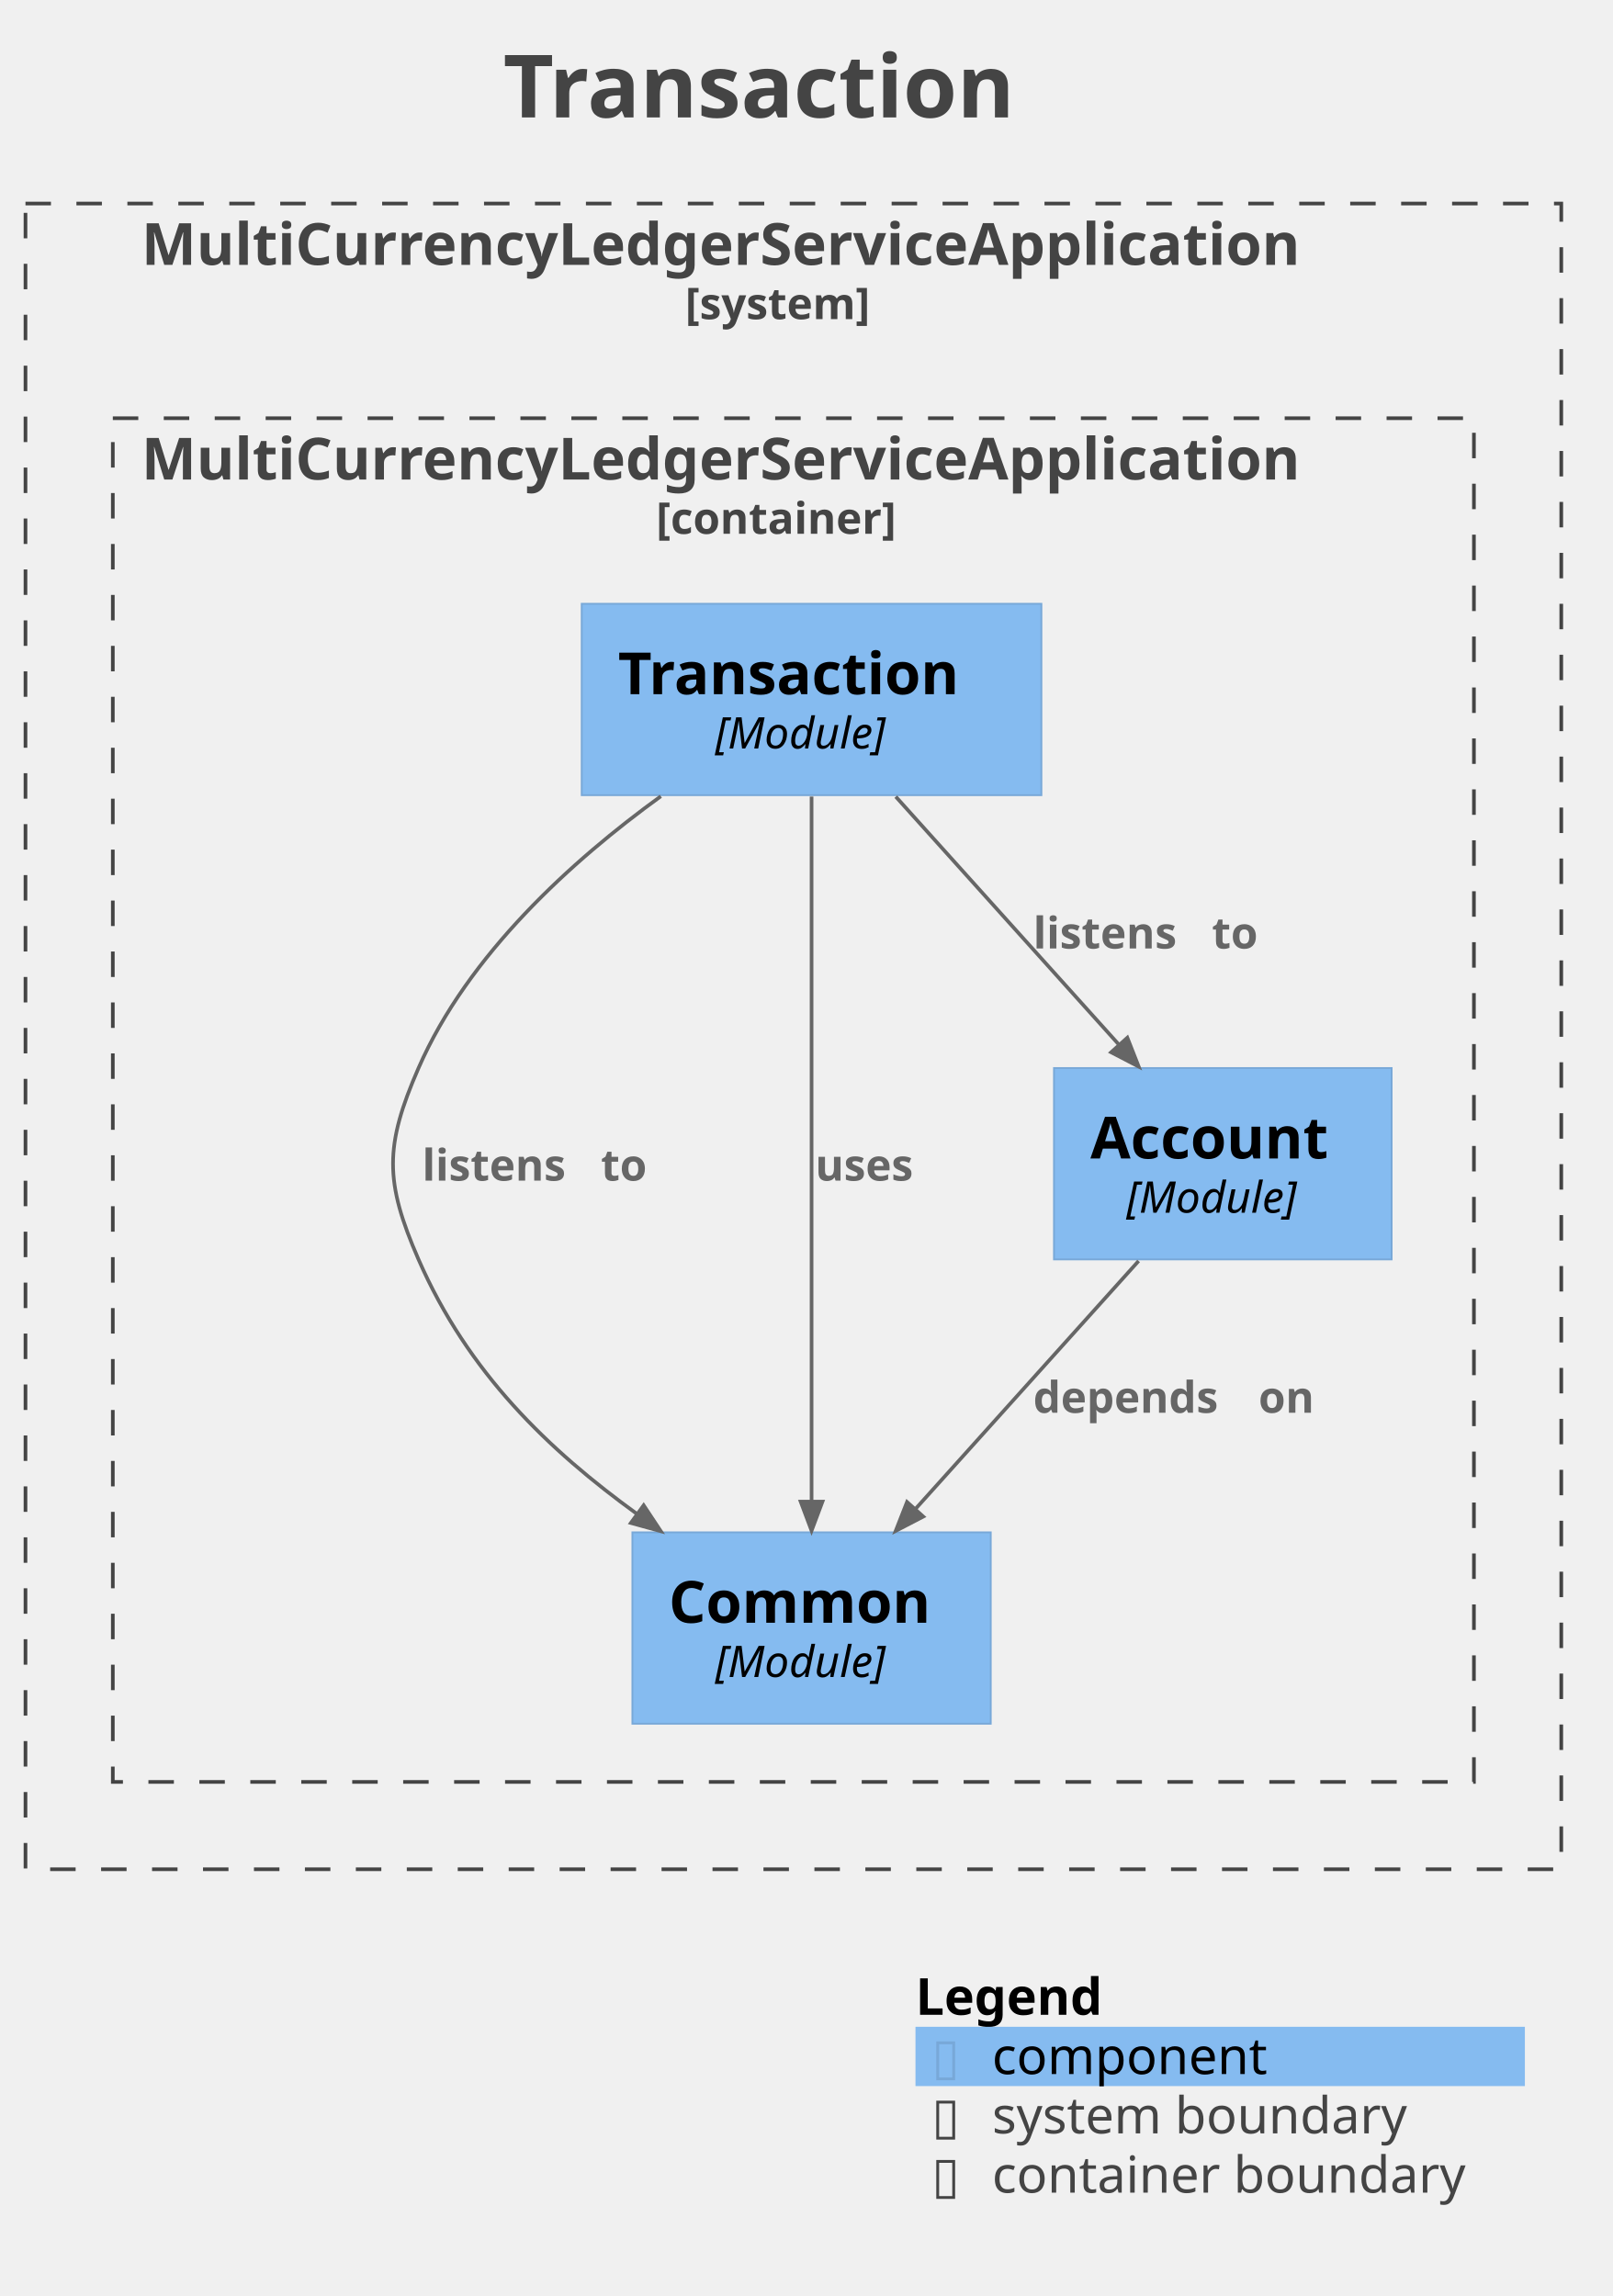
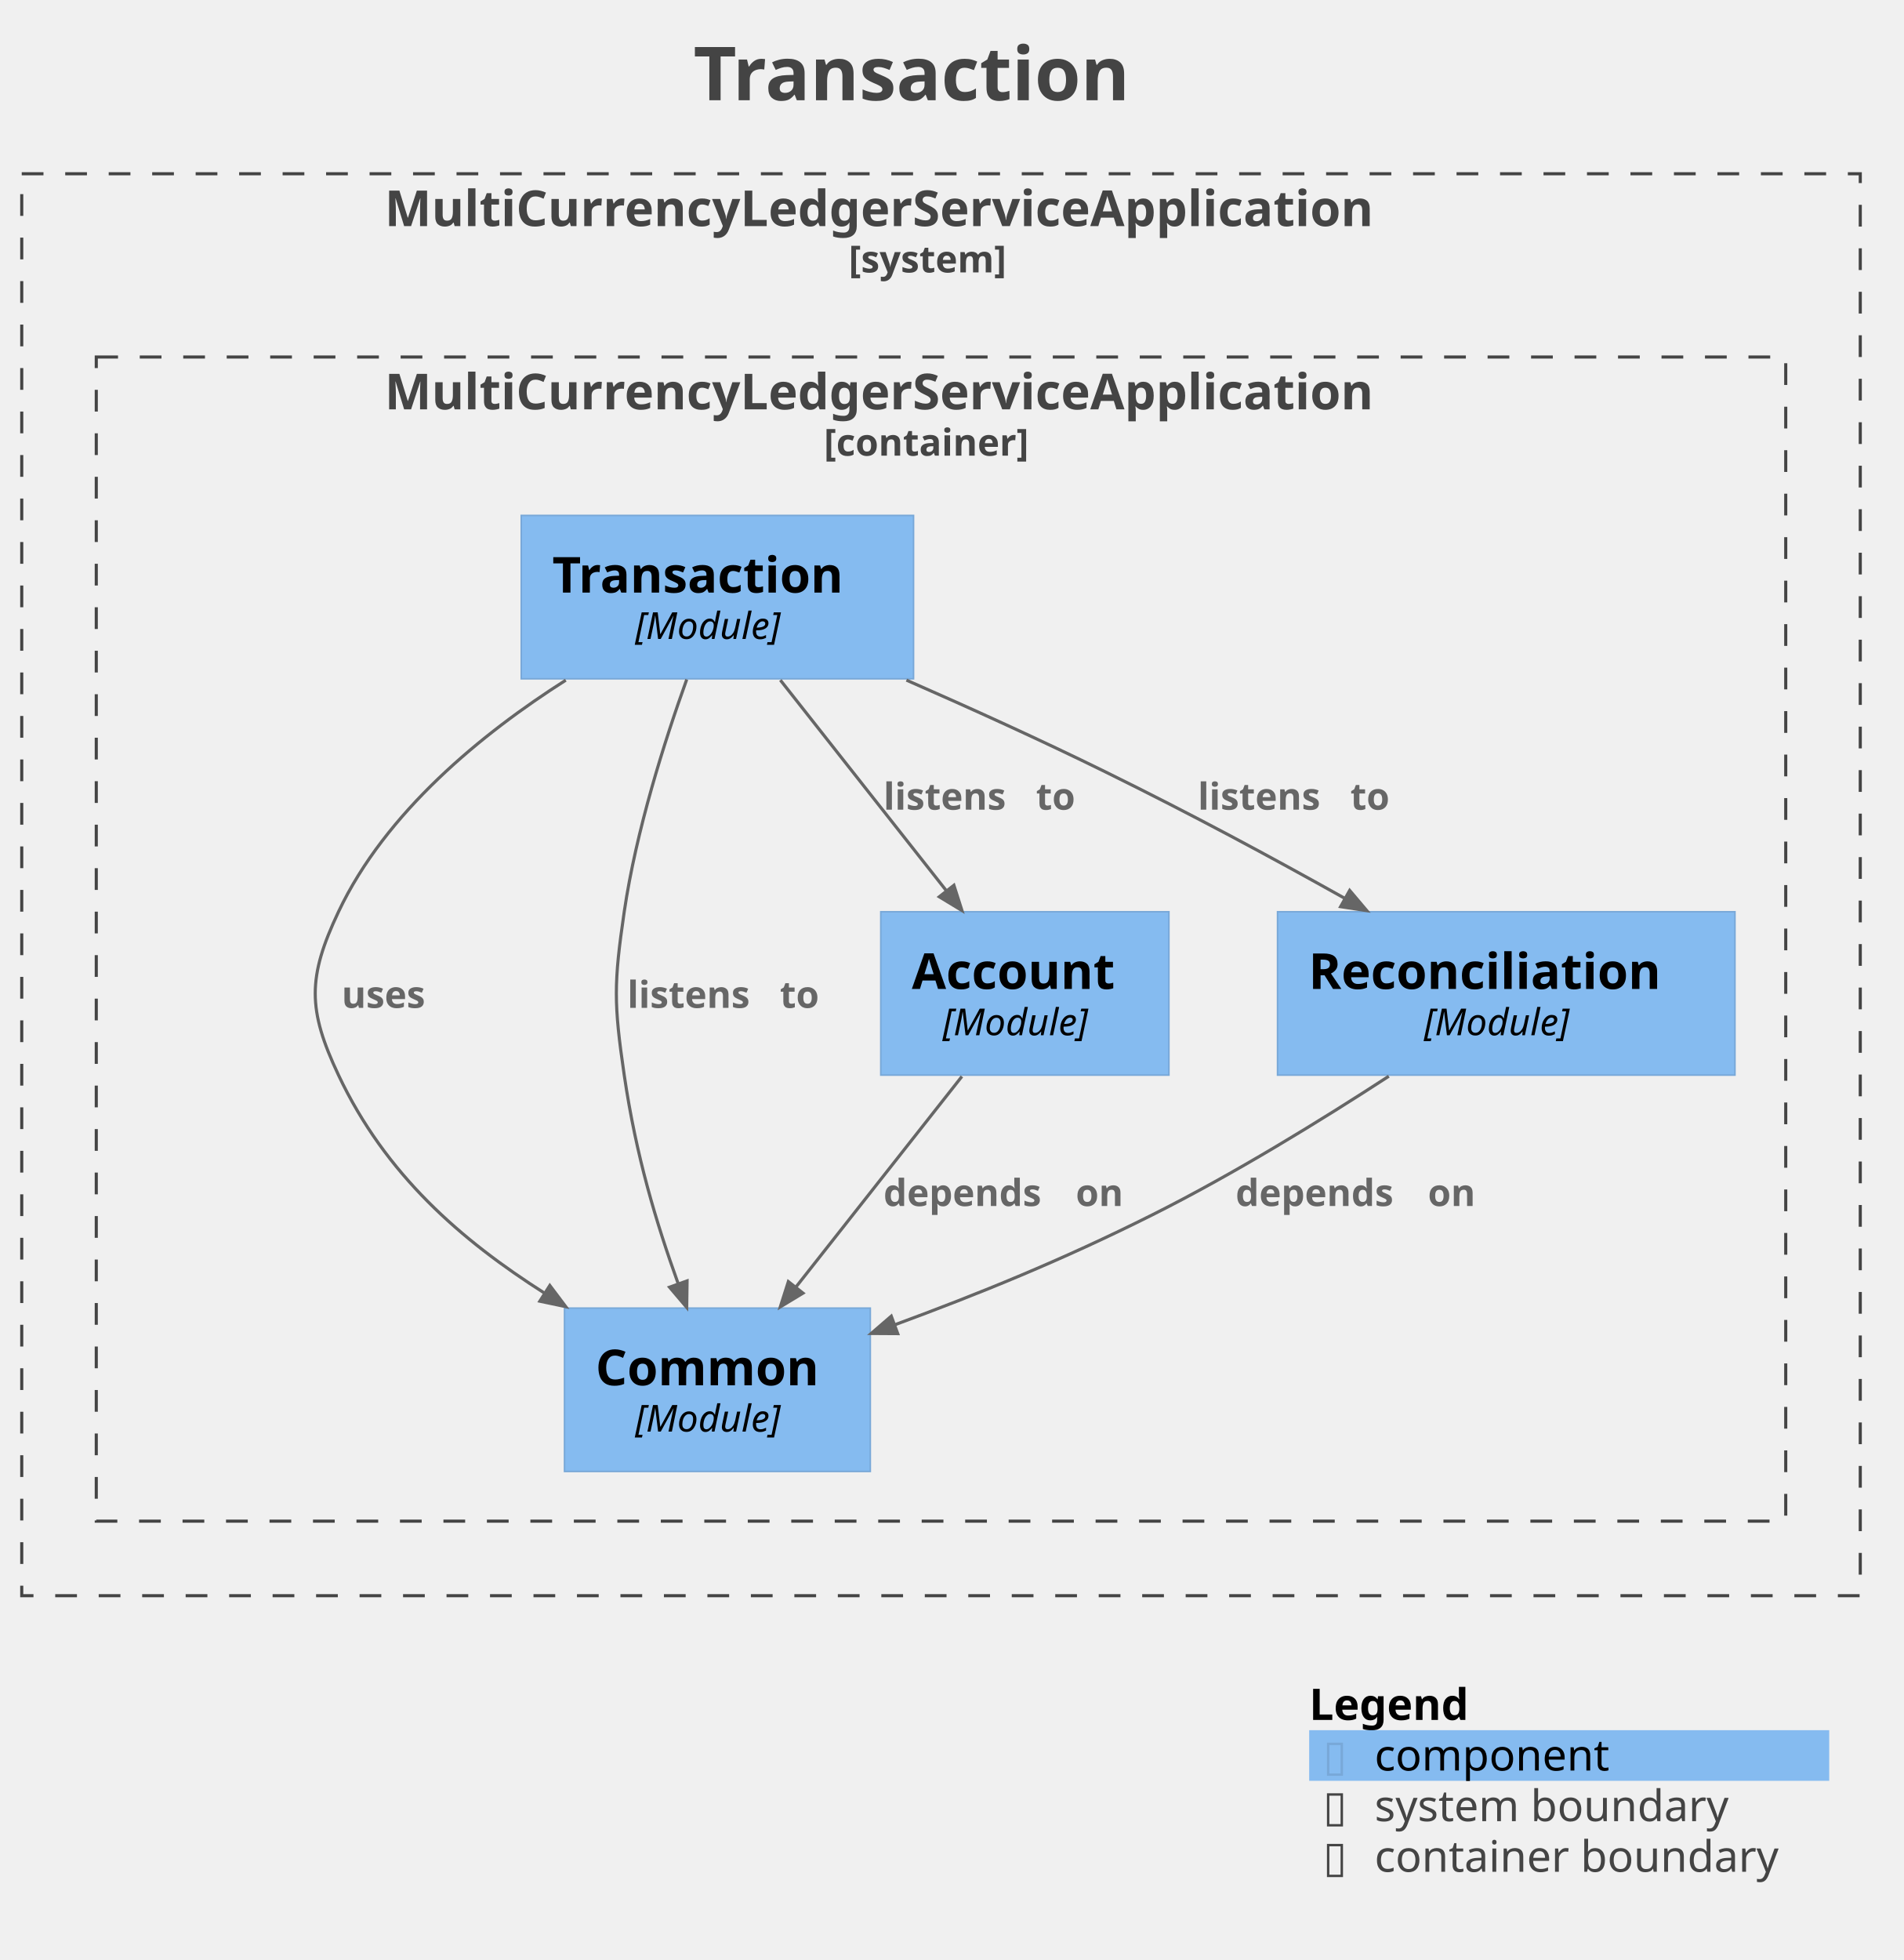
- <svg xmlns="http://www.w3.org/2000/svg" contentStyleType="text/css" data-diagram-type="DESCRIPTION" height="631px" preserveAspectRatio="none" style="width:443px;height:631px;background:#FFFFFF;" version="1.1" viewBox="0 0 443 631" width="443px" zoomAndPan="magnify">
+ <svg xmlns="http://www.w3.org/2000/svg" contentStyleType="text/css" data-diagram-type="DESCRIPTION" height="631px" preserveAspectRatio="none" style="width:613px;height:631px;background:#FFFFFF;" version="1.1" viewBox="0 0 613 631" width="613px" zoomAndPan="magnify">
  <defs />
  <g>
    <g class="title" data-source-line="1">
-       <text fill="#444444" font-family="sans-serif" font-size="24" font-weight="700" lengthAdjust="spacing" textLength="159.469" x="138.266" y="32.277">Transaction</text>
+       <text fill="#444444" font-family="sans-serif" font-size="24" font-weight="700" lengthAdjust="spacing" textLength="159.469" x="223.266" y="32.277">Transaction</text>
    </g>
    <g class="cluster" data-qualified-name="MultiCurrencyLedgerServiceApplication_boundary" data-source-line="1666" id="ent0001">
-       <rect fill="none" height="457.78" style="stroke:#444444;stroke-width:1;stroke-dasharray:7,7;" width="422" x="7" y="55.938" />
-       <text fill="#444444" font-family="sans-serif" font-size="16" font-weight="700" lengthAdjust="spacing" textLength="358.266" x="38.867" y="72.789">MultiCurrencyLedgerServiceApplication</text>
-       <text fill="#444444" font-family="sans-serif" font-size="12" font-weight="700" lengthAdjust="spacing" textLength="59.455" x="188.273" y="87.701">[system]</text>
+       <rect fill="none" height="457.78" style="stroke:#444444;stroke-width:1;stroke-dasharray:7,7;" width="592" x="7" y="55.938" />
+       <text fill="#444444" font-family="sans-serif" font-size="16" font-weight="700" lengthAdjust="spacing" textLength="358.266" x="123.867" y="72.789">MultiCurrencyLedgerServiceApplication</text>
+       <text fill="#444444" font-family="sans-serif" font-size="12" font-weight="700" lengthAdjust="spacing" textLength="59.455" x="273.272" y="87.701">[system]</text>
    </g>
    <g class="cluster" data-qualified-name="MultiCurrencyLedgerServiceApplication_boundary.MultiCurrencyLedgerServiceApplication.MultiCurrencyLedgerServiceApplication_boundary" data-source-line="1666" id="ent0002">
-       <rect fill="none" height="374.78" style="stroke:#444444;stroke-width:1;stroke-dasharray:7,7;" width="374" x="31" y="114.938" />
-       <text fill="#444444" font-family="sans-serif" font-size="16" font-weight="700" lengthAdjust="spacing" textLength="358.266" x="38.867" y="131.789">MultiCurrencyLedgerServiceApplication</text>
-       <text fill="#444444" font-family="sans-serif" font-size="12" font-weight="700" lengthAdjust="spacing" textLength="75.416" x="180.292" y="146.701">[container]</text>
+       <rect fill="none" height="374.78" style="stroke:#444444;stroke-width:1;stroke-dasharray:7,7;" width="544" x="31" y="114.938" />
+       <text fill="#444444" font-family="sans-serif" font-size="16" font-weight="700" lengthAdjust="spacing" textLength="358.266" x="123.867" y="131.789">MultiCurrencyLedgerServiceApplication</text>
+       <text fill="#444444" font-family="sans-serif" font-size="12" font-weight="700" lengthAdjust="spacing" textLength="75.416" x="265.292" y="146.701">[container]</text>
    </g>
    <g class="entity" data-qualified-name="MultiCurrencyLedgerServiceApplication_boundary.MultiCurrencyLedgerServiceApplication.MultiCurrencyLedgerServiceApplication_boundary.MultiCurrencyLedgerServiceApplication.MultiCurrencyLedgerServiceApplication.Common" data-source-line="78" id="ent0003">
-       <rect fill="#85BBF0" height="52.594" style="stroke:#78A8D8;stroke-width:0.5;" width="98.461" x="173.77" y="421.127" />
-       <text fill="#000000" font-family="sans-serif" font-size="16" font-weight="700" lengthAdjust="spacing" textLength="78.461" x="183.77" y="445.979">Common</text>
-       <text fill="#000000" font-family="sans-serif" font-size="12" font-style="italic" lengthAdjust="spacing" textLength="52.998" x="196.501" y="460.891">[Module]</text>
+       <rect fill="#85BBF0" height="52.594" style="stroke:#78A8D8;stroke-width:0.5;" width="98.461" x="181.77" y="421.127" />
+       <text fill="#000000" font-family="sans-serif" font-size="16" font-weight="700" lengthAdjust="spacing" textLength="78.461" x="191.77" y="445.979">Common</text>
+       <text fill="#000000" font-family="sans-serif" font-size="12" font-style="italic" lengthAdjust="spacing" textLength="52.998" x="204.501" y="460.891">[Module]</text>
    </g>
    <g class="entity" data-qualified-name="MultiCurrencyLedgerServiceApplication_boundary.MultiCurrencyLedgerServiceApplication.MultiCurrencyLedgerServiceApplication_boundary.MultiCurrencyLedgerServiceApplication.MultiCurrencyLedgerServiceApplication.Account" data-source-line="78" id="ent0004">
-       <rect fill="#85BBF0" height="52.594" style="stroke:#78A8D8;stroke-width:0.5;" width="92.773" x="289.61" y="293.527" />
-       <text fill="#000000" font-family="sans-serif" font-size="16" font-weight="700" lengthAdjust="spacing" textLength="72.773" x="299.61" y="318.379">Account</text>
-       <text fill="#000000" font-family="sans-serif" font-size="12" font-style="italic" lengthAdjust="spacing" textLength="52.998" x="309.498" y="333.291">[Module]</text>
+       <rect fill="#85BBF0" height="52.594" style="stroke:#78A8D8;stroke-width:0.5;" width="92.773" x="283.61" y="293.527" />
+       <text fill="#000000" font-family="sans-serif" font-size="16" font-weight="700" lengthAdjust="spacing" textLength="72.773" x="293.61" y="318.379">Account</text>
+       <text fill="#000000" font-family="sans-serif" font-size="12" font-style="italic" lengthAdjust="spacing" textLength="52.998" x="303.498" y="333.291">[Module]</text>
    </g>
-     <g class="entity" data-qualified-name="MultiCurrencyLedgerServiceApplication_boundary.MultiCurrencyLedgerServiceApplication.MultiCurrencyLedgerServiceApplication_boundary.MultiCurrencyLedgerServiceApplication.MultiCurrencyLedgerServiceApplication.Transaction" data-source-line="78" id="ent0005">
-       <rect fill="#85BBF0" height="52.594" style="stroke:#78A8D8;stroke-width:0.5;" width="126.312" x="159.84" y="165.938" />
-       <text fill="#000000" font-family="sans-serif" font-size="16" font-weight="700" lengthAdjust="spacing" textLength="106.312" x="169.84" y="190.789">Transaction</text>
-       <text fill="#000000" font-family="sans-serif" font-size="12" font-style="italic" lengthAdjust="spacing" textLength="52.998" x="196.497" y="205.701">[Module]</text>
+     <g class="entity" data-qualified-name="MultiCurrencyLedgerServiceApplication_boundary.MultiCurrencyLedgerServiceApplication.MultiCurrencyLedgerServiceApplication_boundary.MultiCurrencyLedgerServiceApplication.MultiCurrencyLedgerServiceApplication.Reconciliation" data-source-line="78" id="ent0005">
+       <rect fill="#85BBF0" height="52.594" style="stroke:#78A8D8;stroke-width:0.5;" width="147.289" x="411.36" y="293.527" />
+       <text fill="#000000" font-family="sans-serif" font-size="16" font-weight="700" lengthAdjust="spacing" textLength="127.289" x="421.36" y="318.379">Reconciliation</text>
+       <text fill="#000000" font-family="sans-serif" font-size="12" font-style="italic" lengthAdjust="spacing" textLength="52.998" x="458.505" y="333.291">[Module]</text>
    </g>
-     <g class="link" data-entity-1="ent0005" data-entity-2="ent0004" data-link-type="dependency" data-source-line="1779" id="lnk6">
-       <path d="M246.14,218.947 C265.64,240.627 288.049,265.531 307.539,287.191" fill="none" id="MultiCurrencyLedgerServiceApplication.MultiCurrencyLedgerServiceApplication.Transaction-to-MultiCurrencyLedgerServiceApplication.MultiCurrencyLedgerServiceApplication.Account" style="stroke:#666666;stroke-width:1;" />
-       <polygon fill="#666666" points="312.89,293.137,309.769,285.184,305.309,289.197,312.89,293.137" style="stroke:#666666;stroke-width:1;stroke-linejoin:miter;stroke-miterlimit:10;" />
-       <text fill="#666666" font-family="sans-serif" font-size="12" font-weight="700" lengthAdjust="spacing" textLength="44.93" x="283.89" y="260.666">listens</text>
-       <text fill="#666666" font-family="sans-serif" font-size="12" font-weight="700" lengthAdjust="spacing" textLength="4.178" x="328.82" y="260.666"> </text>
-       <text fill="#666666" font-family="sans-serif" font-size="12" font-weight="700" lengthAdjust="spacing" textLength="13.98" x="332.997" y="260.666">to</text>
+     <g class="entity" data-qualified-name="MultiCurrencyLedgerServiceApplication_boundary.MultiCurrencyLedgerServiceApplication.MultiCurrencyLedgerServiceApplication_boundary.MultiCurrencyLedgerServiceApplication.MultiCurrencyLedgerServiceApplication.Transaction" data-source-line="78" id="ent0006">
+       <rect fill="#85BBF0" height="52.594" style="stroke:#78A8D8;stroke-width:0.5;" width="126.312" x="167.84" y="165.938" />
+       <text fill="#000000" font-family="sans-serif" font-size="16" font-weight="700" lengthAdjust="spacing" textLength="106.312" x="177.84" y="190.789">Transaction</text>
+       <text fill="#000000" font-family="sans-serif" font-size="12" font-style="italic" lengthAdjust="spacing" textLength="52.998" x="204.497" y="205.701">[Module]</text>
    </g>
-     <g class="link" data-entity-1="ent0005" data-entity-2="ent0003" data-link-type="dependency" data-source-line="1779" id="lnk7">
-       <path d="M181.58,218.838 C157.22,236.477 128.6,262.337 115,293.527 C105.66,314.957 105.66,324.697 115,346.127 C128.6,377.317 150.742,398.474 175.102,416.124" fill="none" id="MultiCurrencyLedgerServiceApplication.MultiCurrencyLedgerServiceApplication.Transaction-to-MultiCurrencyLedgerServiceApplication.MultiCurrencyLedgerServiceApplication.Common" style="stroke:#666666;stroke-width:1;" />
-       <polygon fill="#666666" points="181.58,420.817,176.862,413.694,173.341,418.553,181.58,420.817" style="stroke:#666666;stroke-width:1;stroke-linejoin:miter;stroke-miterlimit:10;" />
-       <text fill="#666666" font-family="sans-serif" font-size="12" font-weight="700" lengthAdjust="spacing" textLength="44.93" x="116" y="324.466">listens</text>
-       <text fill="#666666" font-family="sans-serif" font-size="12" font-weight="700" lengthAdjust="spacing" textLength="4.178" x="160.93" y="324.466"> </text>
-       <text fill="#666666" font-family="sans-serif" font-size="12" font-weight="700" lengthAdjust="spacing" textLength="13.98" x="165.107" y="324.466">to</text>
+     <g class="link" data-entity-1="ent0006" data-entity-2="ent0004" data-link-type="dependency" data-source-line="1779" id="lnk7">
+       <path d="M251.27,218.947 C268.36,240.627 287.728,265.194 304.798,286.854" fill="none" id="MultiCurrencyLedgerServiceApplication.MultiCurrencyLedgerServiceApplication.Transaction-to-MultiCurrencyLedgerServiceApplication.MultiCurrencyLedgerServiceApplication.Account" style="stroke:#666666;stroke-width:1;" />
+       <polygon fill="#666666" points="309.75,293.137,307.154,284.997,302.442,288.711,309.75,293.137" style="stroke:#666666;stroke-width:1;stroke-linejoin:miter;stroke-miterlimit:10;" />
+       <text fill="#666666" font-family="sans-serif" font-size="12" font-weight="700" lengthAdjust="spacing" textLength="44.93" x="284.47" y="260.666">listens</text>
+       <text fill="#666666" font-family="sans-serif" font-size="12" font-weight="700" lengthAdjust="spacing" textLength="4.178" x="329.4" y="260.666"> </text>
+       <text fill="#666666" font-family="sans-serif" font-size="12" font-weight="700" lengthAdjust="spacing" textLength="13.98" x="333.577" y="260.666">to</text>
    </g>
-     <g class="link" data-entity-1="ent0005" data-entity-2="ent0003" data-link-type="dependency" data-source-line="1779" id="lnk8">
-       <path d="M223,218.907 C223,267.428 223,364.108 223,412.678" fill="none" id="MultiCurrencyLedgerServiceApplication.MultiCurrencyLedgerServiceApplication.Transaction-to-MultiCurrencyLedgerServiceApplication.MultiCurrencyLedgerServiceApplication.Common-1" style="stroke:#666666;stroke-width:1;" />
-       <polygon fill="#666666" points="223,420.678,226,412.678,220,412.678,223,420.678" style="stroke:#666666;stroke-width:1;stroke-linejoin:miter;stroke-miterlimit:10;" />
-       <text fill="#666666" font-family="sans-serif" font-size="12" font-weight="700" lengthAdjust="spacing" textLength="30.967" x="224" y="324.466">uses</text>
+     <g class="link" data-entity-1="ent0006" data-entity-2="ent0005" data-link-type="dependency" data-source-line="1779" id="lnk8">
+       <path d="M291.87,218.958 C312.4,227.958 335.35,238.357 356,248.528 C384.37,262.507 408.536,275.535 433.126,289.275" fill="none" id="MultiCurrencyLedgerServiceApplication.MultiCurrencyLedgerServiceApplication.Transaction-to-MultiCurrencyLedgerServiceApplication.MultiCurrencyLedgerServiceApplication.Reconciliation" style="stroke:#666666;stroke-width:1;" />
+       <polygon fill="#666666" points="440.11,293.178,434.59,286.656,431.663,291.894,440.11,293.178" style="stroke:#666666;stroke-width:1;stroke-linejoin:miter;stroke-miterlimit:10;" />
+       <text fill="#666666" font-family="sans-serif" font-size="12" font-weight="700" lengthAdjust="spacing" textLength="44.93" x="385.69" y="260.666">listens</text>
+       <text fill="#666666" font-family="sans-serif" font-size="12" font-weight="700" lengthAdjust="spacing" textLength="4.178" x="430.62" y="260.666"> </text>
+       <text fill="#666666" font-family="sans-serif" font-size="12" font-weight="700" lengthAdjust="spacing" textLength="13.98" x="434.797" y="260.666">to</text>
    </g>
-     <g class="link" data-entity-1="ent0004" data-entity-2="ent0003" data-link-type="dependency" data-source-line="1779" id="lnk9">
-       <path d="M312.86,346.548 C293.36,368.217 270.951,393.131 251.461,414.791" fill="none" id="MultiCurrencyLedgerServiceApplication.MultiCurrencyLedgerServiceApplication.Account-to-MultiCurrencyLedgerServiceApplication.MultiCurrencyLedgerServiceApplication.Common" style="stroke:#666666;stroke-width:1;" />
-       <polygon fill="#666666" points="246.11,420.738,253.691,416.797,249.231,412.784,246.11,420.738" style="stroke:#666666;stroke-width:1;stroke-linejoin:miter;stroke-miterlimit:10;" />
-       <text fill="#666666" font-family="sans-serif" font-size="12" font-weight="700" lengthAdjust="spacing" textLength="57.732" x="283.89" y="388.266">depends</text>
-       <text fill="#666666" font-family="sans-serif" font-size="12" font-weight="700" lengthAdjust="spacing" textLength="4.178" x="341.622" y="388.266"> </text>
-       <text fill="#666666" font-family="sans-serif" font-size="12" font-weight="700" lengthAdjust="spacing" textLength="16.787" x="345.8" y="388.266">on</text>
+     <g class="link" data-entity-1="ent0006" data-entity-2="ent0003" data-link-type="dependency" data-source-line="1779" id="lnk9">
+       <path d="M182.18,218.977 C155.21,236.137 124.17,261.428 109,293.527 C99.01,314.668 99.01,324.988 109,346.127 C124.17,378.228 148.459,399.225 175.429,416.375" fill="none" id="MultiCurrencyLedgerServiceApplication.MultiCurrencyLedgerServiceApplication.Transaction-to-MultiCurrencyLedgerServiceApplication.MultiCurrencyLedgerServiceApplication.Common" style="stroke:#666666;stroke-width:1;" />
+       <polygon fill="#666666" points="182.18,420.668,177.039,413.843,173.82,418.906,182.18,420.668" style="stroke:#666666;stroke-width:1;stroke-linejoin:miter;stroke-miterlimit:10;" />
+       <text fill="#666666" font-family="sans-serif" font-size="12" font-weight="700" lengthAdjust="spacing" textLength="30.967" x="110" y="324.466">uses</text>
+     </g>
+     <g class="link" data-entity-1="ent0006" data-entity-2="ent0003" data-link-type="dependency" data-source-line="1779" id="lnk12">
+       <path d="M221.12,218.748 C213.93,238.738 204.82,267.457 201,293.527 C197.62,316.658 197.62,322.998 201,346.127 C204.82,372.197 211.222,393.39 218.412,413.38" fill="none" id="MultiCurrencyLedgerServiceApplication.MultiCurrencyLedgerServiceApplication.Transaction-to-MultiCurrencyLedgerServiceApplication.MultiCurrencyLedgerServiceApplication.Common-1" style="stroke:#666666;stroke-width:1;" />
+       <polygon fill="#666666" points="221.12,420.908,221.235,412.364,215.589,414.395,221.12,420.908" style="stroke:#666666;stroke-width:1;stroke-linejoin:miter;stroke-miterlimit:10;" />
+       <text fill="#666666" font-family="sans-serif" font-size="12" font-weight="700" lengthAdjust="spacing" textLength="44.93" x="202" y="324.466">listens</text>
+       <text fill="#666666" font-family="sans-serif" font-size="12" font-weight="700" lengthAdjust="spacing" textLength="4.178" x="246.93" y="324.466"> </text>
+       <text fill="#666666" font-family="sans-serif" font-size="12" font-weight="700" lengthAdjust="spacing" textLength="13.98" x="251.107" y="324.466">to</text>
+     </g>
+     <g class="link" data-entity-1="ent0005" data-entity-2="ent0003" data-link-type="dependency" data-source-line="1779" id="lnk10">
+       <path d="M447.19,346.478 C425.44,360.627 397.3,377.947 371,391.127 C341.79,405.757 315.237,416.513 288.027,426.533" fill="none" id="MultiCurrencyLedgerServiceApplication.MultiCurrencyLedgerServiceApplication.Reconciliation-to-MultiCurrencyLedgerServiceApplication.MultiCurrencyLedgerServiceApplication.Common" style="stroke:#666666;stroke-width:1;" />
+       <polygon fill="#666666" points="280.52,429.298,289.064,429.348,286.99,423.718,280.52,429.298" style="stroke:#666666;stroke-width:1;stroke-linejoin:miter;stroke-miterlimit:10;" />
+       <text fill="#666666" font-family="sans-serif" font-size="12" font-weight="700" lengthAdjust="spacing" textLength="57.732" x="397.85" y="388.266">depends</text>
+       <text fill="#666666" font-family="sans-serif" font-size="12" font-weight="700" lengthAdjust="spacing" textLength="4.178" x="455.582" y="388.266"> </text>
+       <text fill="#666666" font-family="sans-serif" font-size="12" font-weight="700" lengthAdjust="spacing" textLength="16.787" x="459.76" y="388.266">on</text>
+     </g>
+     <g class="link" data-entity-1="ent0004" data-entity-2="ent0003" data-link-type="dependency" data-source-line="1779" id="lnk11">
+       <path d="M309.73,346.548 C292.64,368.217 273.272,392.794 256.202,414.454" fill="none" id="MultiCurrencyLedgerServiceApplication.MultiCurrencyLedgerServiceApplication.Account-to-MultiCurrencyLedgerServiceApplication.MultiCurrencyLedgerServiceApplication.Common" style="stroke:#666666;stroke-width:1;" />
+       <polygon fill="#666666" points="251.25,420.738,258.558,416.311,253.846,412.597,251.25,420.738" style="stroke:#666666;stroke-width:1;stroke-linejoin:miter;stroke-miterlimit:10;" />
+       <text fill="#666666" font-family="sans-serif" font-size="12" font-weight="700" lengthAdjust="spacing" textLength="57.732" x="284.47" y="388.266">depends</text>
+       <text fill="#666666" font-family="sans-serif" font-size="12" font-weight="700" lengthAdjust="spacing" textLength="4.178" x="342.202" y="388.266"> </text>
+       <text fill="#666666" font-family="sans-serif" font-size="12" font-weight="700" lengthAdjust="spacing" textLength="16.787" x="346.38" y="388.266">on</text>
    </g>
    <g class="legend" data-source-line="1576">
-       <rect fill="none" height="16.297" style="stroke:none;stroke-width:1;" width="167.446" x="251.554" y="540.717" />
-       <text fill="#000000" font-family="sans-serif" font-size="14" font-weight="700" lengthAdjust="spacing" textLength="57.921" x="251.554" y="553.713">Legend</text>
-       <text fill="#FFFFFF" font-family="sans-serif" font-size="14" lengthAdjust="spacing" textLength="4.45" x="314.349" y="553.713"> </text>
-       <rect fill="#85BBF0" height="16.297" style="stroke:none;stroke-width:1;" width="167.446" x="251.554" y="557.014" />
-       <text fill="#78A8D8" font-family="sans-serif" font-size="14" lengthAdjust="spacing" textLength="7.704" x="256.004" y="570.01">▯</text>
-       <text fill="#FFFFFF" font-family="sans-serif" font-size="14" lengthAdjust="spacing" textLength="4.45" x="263.708" y="570.01"> </text>
-       <text fill="#000000" font-family="sans-serif" font-size="14" lengthAdjust="spacing" textLength="79.201" x="272.608" y="570.01">component</text>
-       <text fill="#FFFFFF" font-family="sans-serif" font-size="14" lengthAdjust="spacing" textLength="4.45" x="356.26" y="570.01"> </text>
-       <rect fill="none" height="16.297" style="stroke:none;stroke-width:1;" width="167.446" x="251.554" y="573.311" />
-       <text fill="#444444" font-family="sans-serif" font-size="14" lengthAdjust="spacing" textLength="7.704" x="256.004" y="586.306">▯</text>
-       <text fill="#FFFFFF" font-family="sans-serif" font-size="14" lengthAdjust="spacing" textLength="4.45" x="263.708" y="586.306"> </text>
-       <text fill="#444444" font-family="sans-serif" font-size="14" lengthAdjust="spacing" textLength="121.769" x="272.608" y="586.306">system boundary</text>
-       <text fill="#FFFFFF" font-family="sans-serif" font-size="14" lengthAdjust="spacing" textLength="4.45" x="398.827" y="586.306"> </text>
-       <rect fill="none" height="16.297" style="stroke:none;stroke-width:1;" width="167.446" x="251.554" y="589.608" />
-       <text fill="#444444" font-family="sans-serif" font-size="14" lengthAdjust="spacing" textLength="7.704" x="256.004" y="602.603">▯</text>
-       <text fill="#FFFFFF" font-family="sans-serif" font-size="14" lengthAdjust="spacing" textLength="4.45" x="263.708" y="602.603"> </text>
-       <text fill="#444444" font-family="sans-serif" font-size="14" lengthAdjust="spacing" textLength="137.491" x="272.608" y="602.603">container boundary</text>
-       <text fill="#FFFFFF" font-family="sans-serif" font-size="14" lengthAdjust="spacing" textLength="4.45" x="414.55" y="602.603"> </text>
-       <line style="stroke:none;stroke-width:1;" x1="251.554" x2="419" y1="540.717" y2="540.717" />
-       <line style="stroke:none;stroke-width:1;" x1="251.554" x2="419" y1="557.014" y2="557.014" />
-       <line style="stroke:none;stroke-width:1;" x1="251.554" x2="419" y1="573.311" y2="573.311" />
-       <line style="stroke:none;stroke-width:1;" x1="251.554" x2="419" y1="589.608" y2="589.608" />
-       <line style="stroke:none;stroke-width:1;" x1="251.554" x2="419" y1="605.905" y2="605.905" />
-       <line style="stroke:none;stroke-width:1;" x1="251.554" x2="251.554" y1="540.717" y2="605.905" />
-       <line style="stroke:none;stroke-width:1;" x1="419" x2="419" y1="540.717" y2="605.905" />
+       <rect fill="none" height="16.297" style="stroke:none;stroke-width:1;" width="167.446" x="421.554" y="540.717" />
+       <text fill="#000000" font-family="sans-serif" font-size="14" font-weight="700" lengthAdjust="spacing" textLength="57.921" x="421.554" y="553.713">Legend</text>
+       <text fill="#FFFFFF" font-family="sans-serif" font-size="14" lengthAdjust="spacing" textLength="4.45" x="484.349" y="553.713"> </text>
+       <rect fill="#85BBF0" height="16.297" style="stroke:none;stroke-width:1;" width="167.446" x="421.554" y="557.014" />
+       <text fill="#78A8D8" font-family="sans-serif" font-size="14" lengthAdjust="spacing" textLength="7.704" x="426.004" y="570.01">▯</text>
+       <text fill="#FFFFFF" font-family="sans-serif" font-size="14" lengthAdjust="spacing" textLength="4.45" x="433.708" y="570.01"> </text>
+       <text fill="#000000" font-family="sans-serif" font-size="14" lengthAdjust="spacing" textLength="79.201" x="442.608" y="570.01">component</text>
+       <text fill="#FFFFFF" font-family="sans-serif" font-size="14" lengthAdjust="spacing" textLength="4.45" x="526.26" y="570.01"> </text>
+       <rect fill="none" height="16.297" style="stroke:none;stroke-width:1;" width="167.446" x="421.554" y="573.311" />
+       <text fill="#444444" font-family="sans-serif" font-size="14" lengthAdjust="spacing" textLength="7.704" x="426.004" y="586.306">▯</text>
+       <text fill="#FFFFFF" font-family="sans-serif" font-size="14" lengthAdjust="spacing" textLength="4.45" x="433.708" y="586.306"> </text>
+       <text fill="#444444" font-family="sans-serif" font-size="14" lengthAdjust="spacing" textLength="121.769" x="442.608" y="586.306">system boundary</text>
+       <text fill="#FFFFFF" font-family="sans-serif" font-size="14" lengthAdjust="spacing" textLength="4.45" x="568.827" y="586.306"> </text>
+       <rect fill="none" height="16.297" style="stroke:none;stroke-width:1;" width="167.446" x="421.554" y="589.608" />
+       <text fill="#444444" font-family="sans-serif" font-size="14" lengthAdjust="spacing" textLength="7.704" x="426.004" y="602.603">▯</text>
+       <text fill="#FFFFFF" font-family="sans-serif" font-size="14" lengthAdjust="spacing" textLength="4.45" x="433.708" y="602.603"> </text>
+       <text fill="#444444" font-family="sans-serif" font-size="14" lengthAdjust="spacing" textLength="137.491" x="442.608" y="602.603">container boundary</text>
+       <text fill="#FFFFFF" font-family="sans-serif" font-size="14" lengthAdjust="spacing" textLength="4.45" x="584.55" y="602.603"> </text>
+       <line style="stroke:none;stroke-width:1;" x1="421.554" x2="589" y1="540.717" y2="540.717" />
+       <line style="stroke:none;stroke-width:1;" x1="421.554" x2="589" y1="557.014" y2="557.014" />
+       <line style="stroke:none;stroke-width:1;" x1="421.554" x2="589" y1="573.311" y2="573.311" />
+       <line style="stroke:none;stroke-width:1;" x1="421.554" x2="589" y1="589.608" y2="589.608" />
+       <line style="stroke:none;stroke-width:1;" x1="421.554" x2="589" y1="605.905" y2="605.905" />
+       <line style="stroke:none;stroke-width:1;" x1="421.554" x2="421.554" y1="540.717" y2="605.905" />
+       <line style="stroke:none;stroke-width:1;" x1="589" x2="589" y1="540.717" y2="605.905" />
    </g>
  </g>
</svg>
